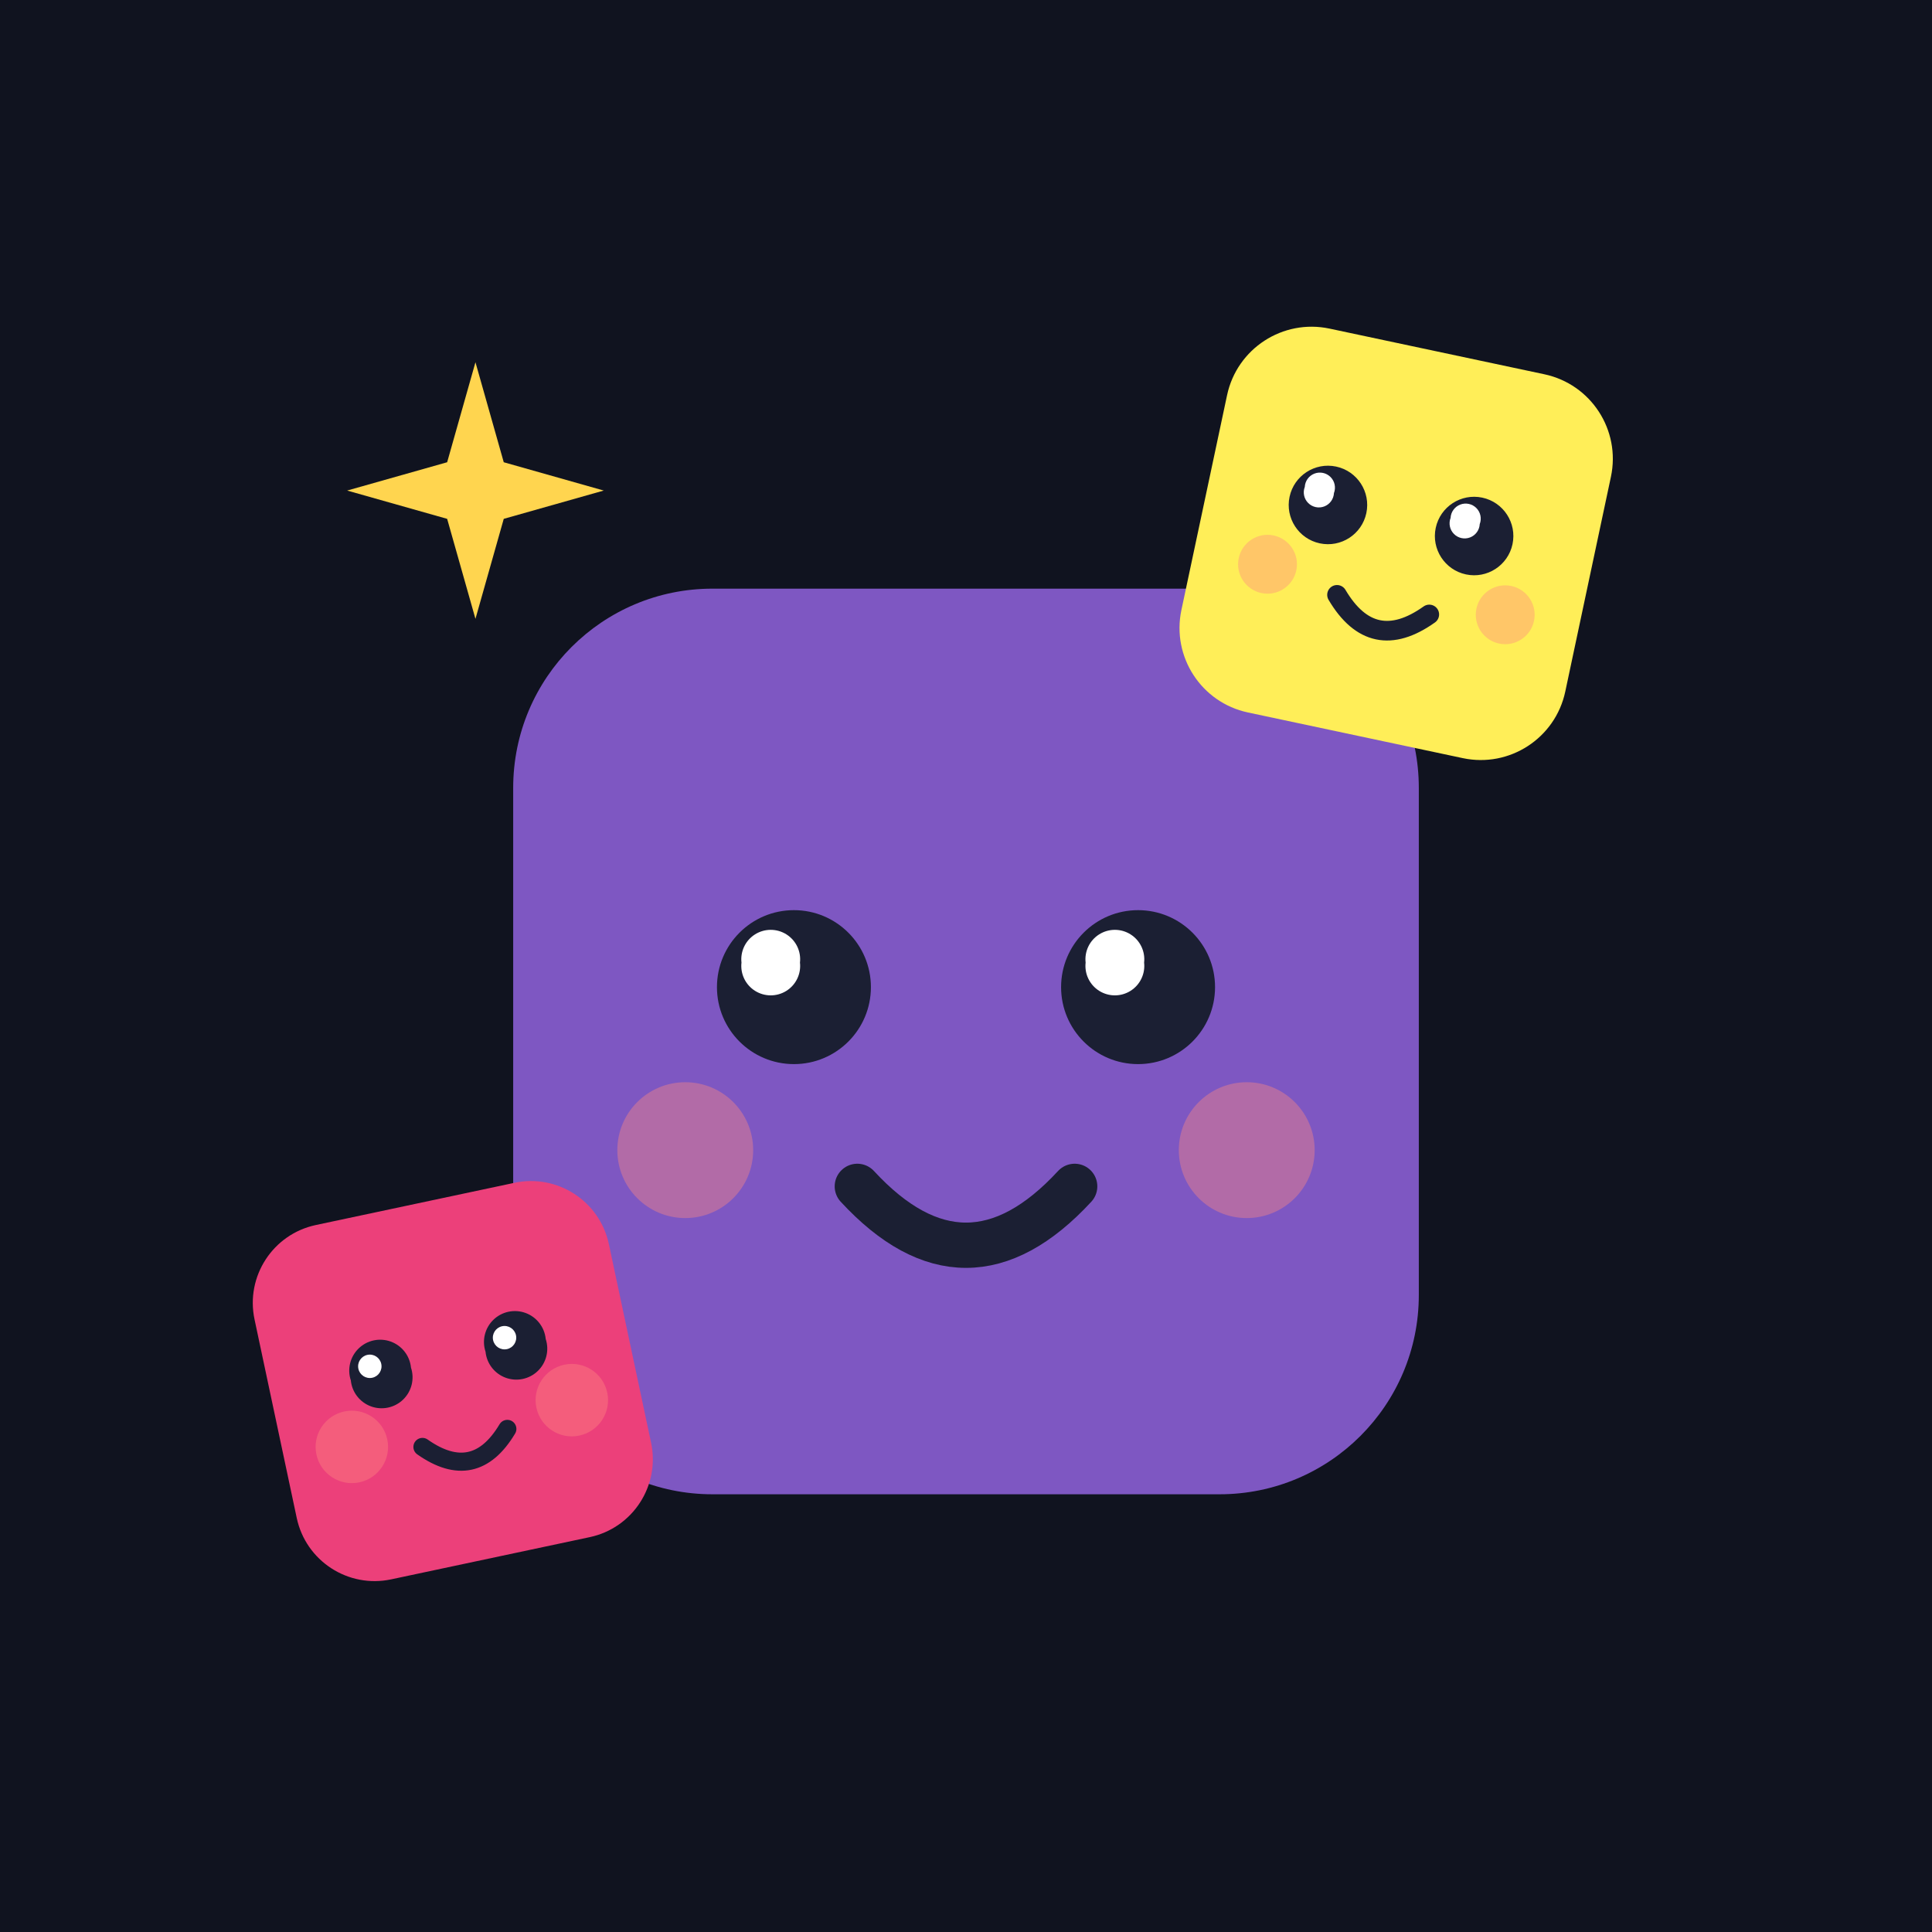
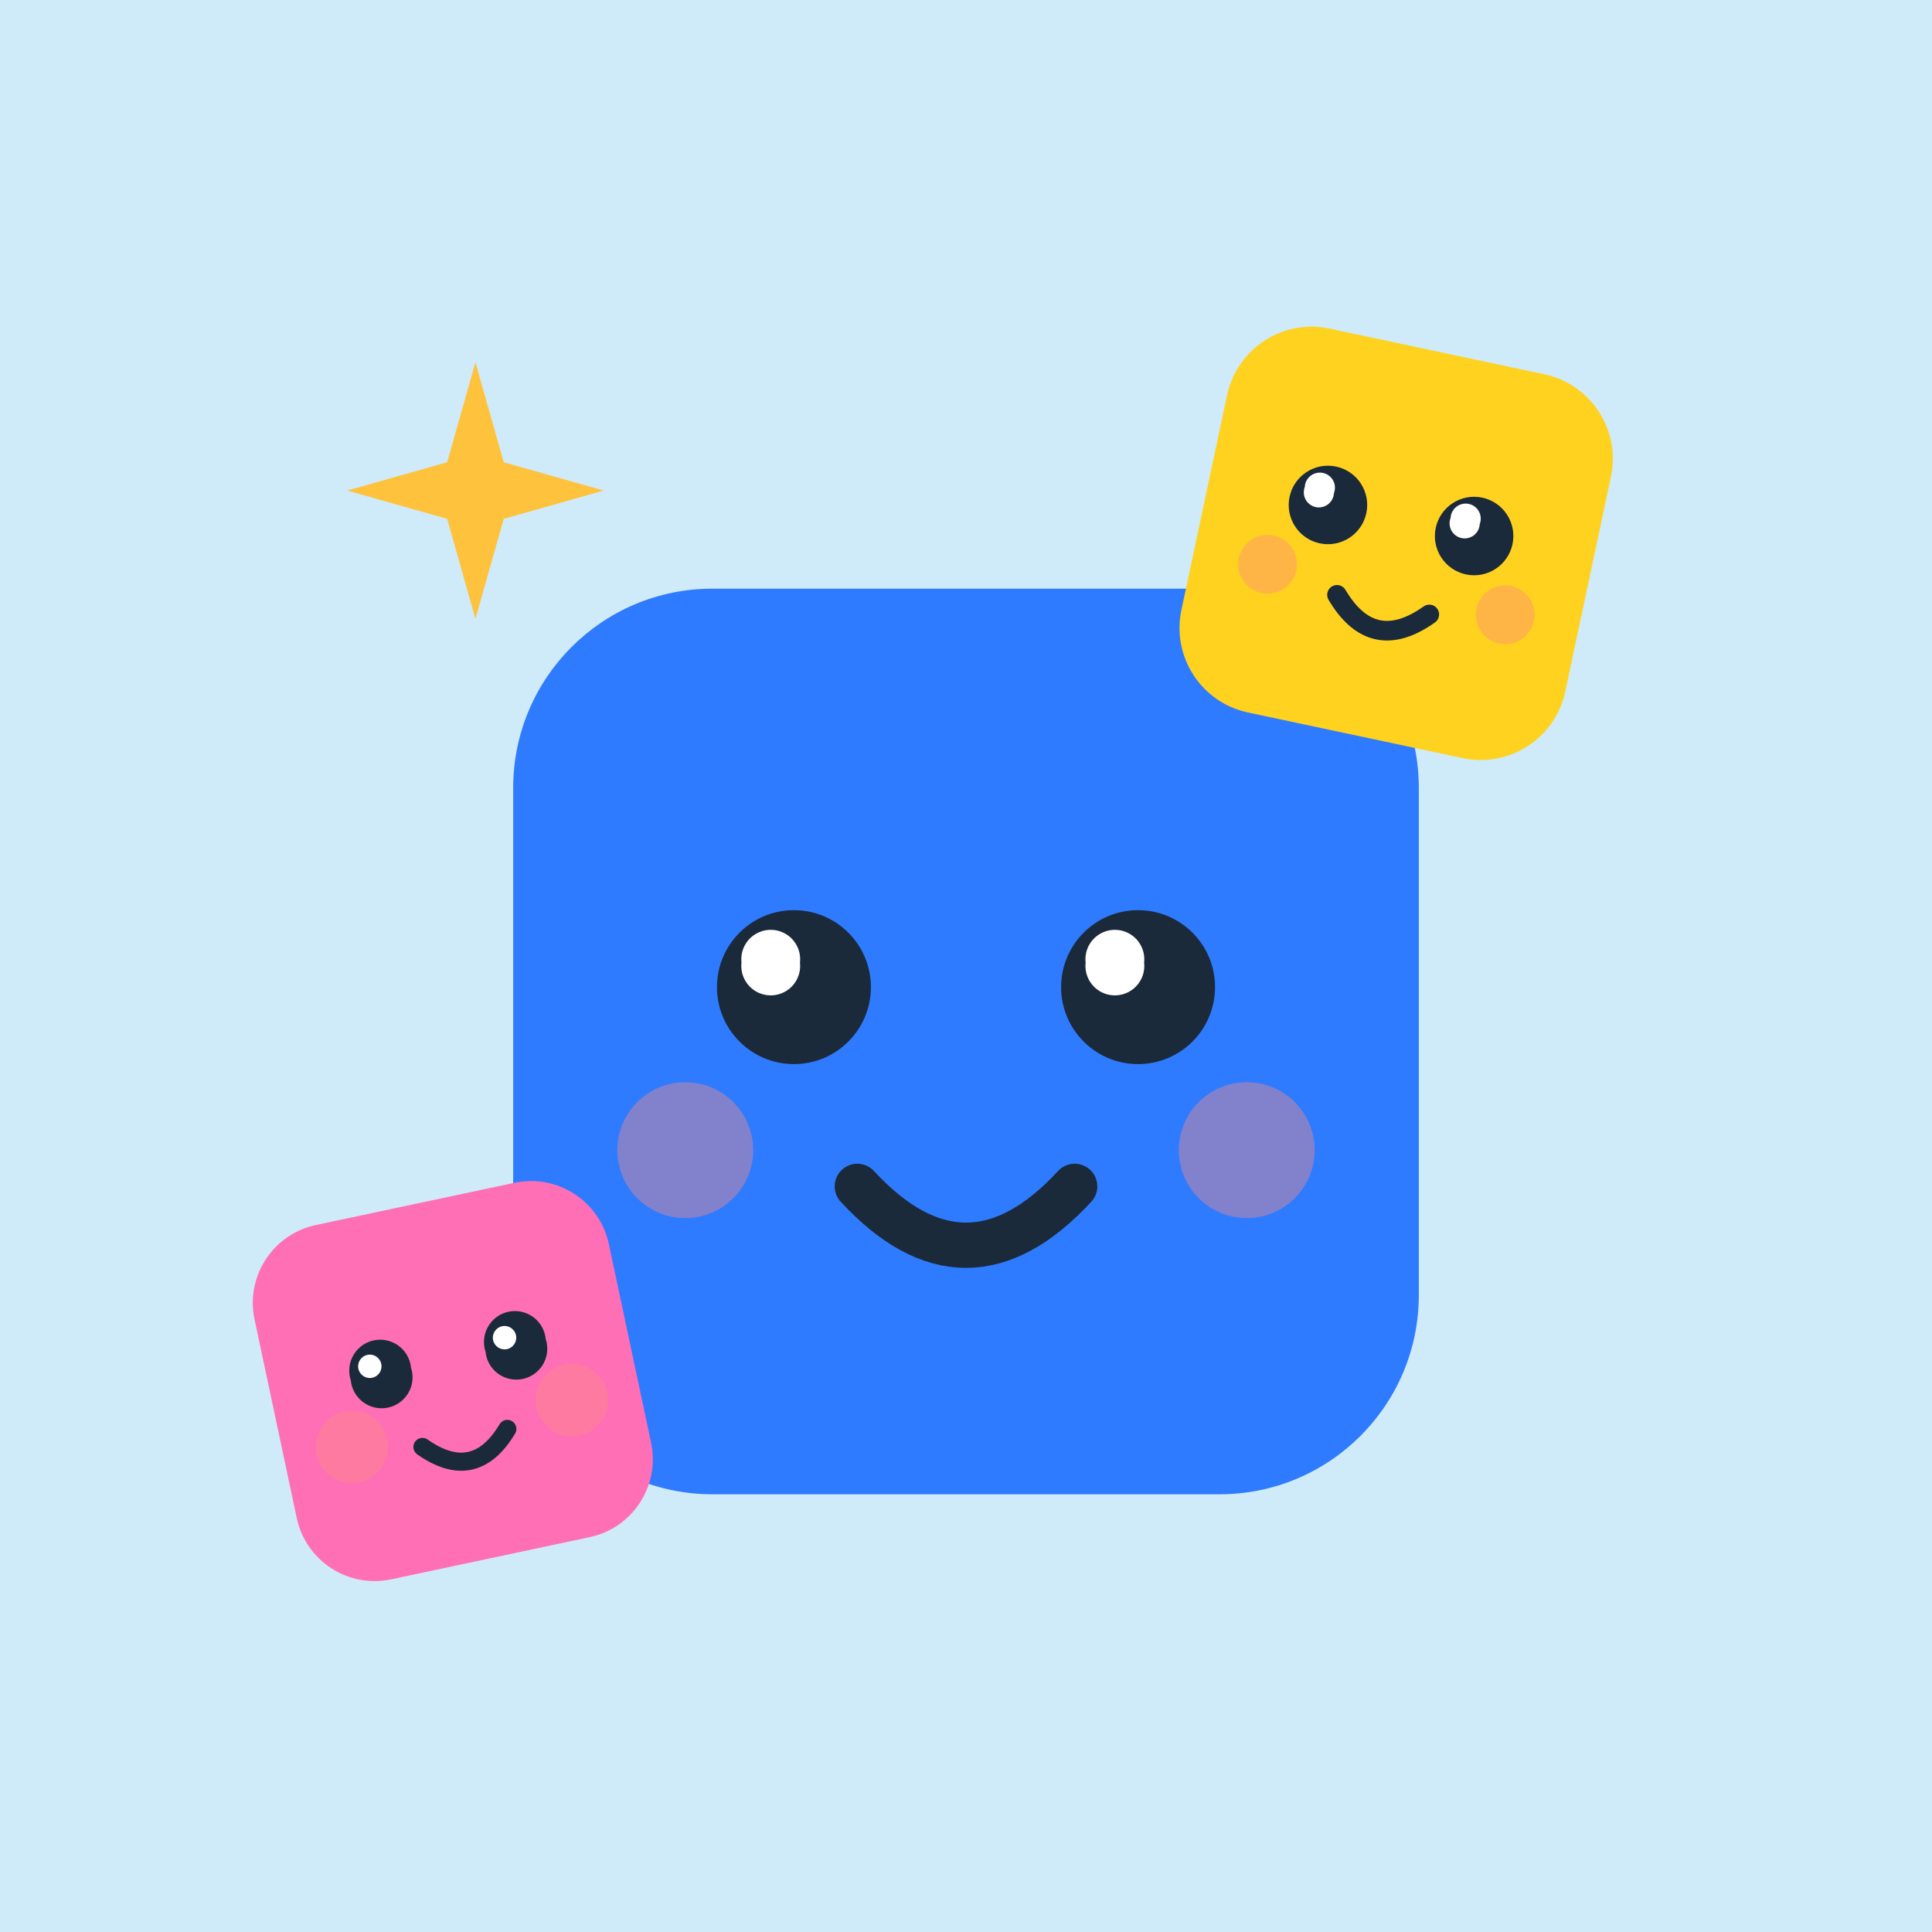
<svg xmlns="http://www.w3.org/2000/svg" viewBox="0 0 512 512" width="512" height="512">
-   <rect width="512" height="512" fill="#10131F" />
+   <rect width="512" height="512" fill="#CFEBFA" />
  <g>
-     <path d="M188.8,156 H323.2 A52.8,52.8 0 0 1 376,208.8 V343.2 A52.8,52.8 0 0 1 323.2,396 H188.8 A52.8,52.8 0 0 1 136,343.2 V208.8 A52.8,52.8 0 0 1 188.8,156 Z" fill="#7E57C2" />
-     <path d="M190,261.6 A20.4,20.4 0 1 1 230.8,261.6 A20.4,20.4 0 1 1 190,261.6 Z" fill="#1B1F33" />
+     <path d="M188.8,156 H323.2 A52.8,52.8 0 0 1 376,208.8 V343.2 A52.8,52.8 0 0 1 323.2,396 H188.8 A52.8,52.8 0 0 1 136,343.2 V208.8 A52.8,52.8 0 0 1 188.8,156 Z" fill="#2F7BFF" />
+     <path d="M190,261.6 A20.4,20.4 0 1 1 230.8,261.6 A20.4,20.4 0 1 1 190,261.6 Z" fill="#1B2A3A" />
    <path d="M196.5,255.1 A7.8,7.8 0 1 1 212,255.1 A7.8,7.8 0 1 1 196.5,255.1 Z" fill="#FFFFFF" />
    <path d="M163.6,304.8 A18,18 0 1 1 199.6,304.8 A18,18 0 1 1 163.6,304.8 Z" fill="#FF8A80" fill-opacity="0.4" />
-     <path d="M281.2,261.6 A20.4,20.4 0 1 1 322,261.6 A20.4,20.4 0 1 1 281.2,261.6 Z" fill="#1B1F33" />
+     <path d="M281.2,261.6 A20.4,20.4 0 1 1 322,261.6 A20.4,20.4 0 1 1 281.2,261.6 Z" fill="#1B2A3A" />
    <path d="M287.7,255.1 A7.8,7.8 0 1 1 303.2,255.1 A7.8,7.8 0 1 1 287.7,255.1 Z" fill="#FFFFFF" />
    <path d="M312.4,304.8 A18,18 0 1 1 348.4,304.8 A18,18 0 1 1 312.4,304.8 Z" fill="#FF8A80" fill-opacity="0.4" />
-     <path d="M227.2,314.4 Q256,345.6 284.8,314.4" fill="none" stroke="#1B1F33" stroke-width="12" stroke-linecap="round" />
+     <path d="M227.2,314.4 Q256,345.6 284.8,314.4" fill="none" stroke="#1B2A3A" stroke-width="12" stroke-linecap="round" />
  </g>
  <g transform="rotate(12 370 144)">
-     <path d="M340.9,92 H399.1 A22.9,22.9 0 0 1 422,114.9 V173.1 A22.9,22.9 0 0 1 399.1,196 H340.9 A22.9,22.9 0 0 1 318,173.1 V114.9 A22.9,22.9 0 0 1 340.9,92 Z" fill="#FFEE58" />
-     <path d="M339.8,137.8 A10.4,10.4 0 1 1 360.6,137.8 A10.4,10.4 0 1 1 339.8,137.8 Z" fill="#1B1F33" />
+     <path d="M340.9,92 H399.1 A22.9,22.9 0 0 1 422,114.9 V173.1 A22.9,22.9 0 0 1 399.1,196 H340.9 A22.9,22.9 0 0 1 318,173.1 V114.9 A22.9,22.9 0 0 1 340.9,92 Z" fill="#FFD21F" />
+     <path d="M339.8,137.8 A10.4,10.4 0 1 1 360.6,137.8 A10.4,10.4 0 1 1 339.8,137.8 Z" fill="#1B2A3A" />
    <path d="M343.2,134.4 A4,4 0 1 1 351.1,134.4 A4,4 0 1 1 343.2,134.4 Z" fill="#FFFFFF" />
    <path d="M330,156.5 A7.8,7.8 0 1 1 345.6,156.5 A7.8,7.8 0 1 1 330,156.5 Z" fill="#FF8A80" fill-opacity="0.4" />
-     <path d="M379.4,137.8 A10.4,10.4 0 1 1 400.2,137.8 A10.4,10.4 0 1 1 379.4,137.8 Z" fill="#1B1F33" />
+     <path d="M379.4,137.8 A10.4,10.4 0 1 1 400.2,137.8 A10.4,10.4 0 1 1 379.4,137.8 Z" fill="#1B2A3A" />
    <path d="M382.7,134.4 A4,4 0 1 1 390.6,134.4 A4,4 0 1 1 382.7,134.4 Z" fill="#FFFFFF" />
    <path d="M394.4,156.5 A7.8,7.8 0 1 1 410,156.5 A7.8,7.8 0 1 1 394.4,156.5 Z" fill="#FF8A80" fill-opacity="0.4" />
-     <path d="M357.5,160.6 Q370,174.2 382.5,160.6" fill="none" stroke="#1B1F33" stroke-width="5.2" stroke-linecap="round" />
+     <path d="M357.5,160.6 Q370,174.2 382.5,160.6" fill="none" stroke="#1B2A3A" stroke-width="5.2" stroke-linecap="round" />
  </g>
  <g transform="rotate(-12 120 366)">
-     <path d="M93.1,318 H146.9 A21.1,21.1 0 0 1 168,339.1 V392.9 A21.1,21.1 0 0 1 146.9,414 H93.1 A21.1,21.1 0 0 1 72,392.9 V339.1 A21.1,21.1 0 0 1 93.1,318 Z" fill="#EC407A" />
-     <path d="M93.6,360.2 A8.2,8.2 0 1 1 109.9,360.2 A8.2,8.2 0 1 1 93.6,360.2 Z" fill="#1B1F33" />
+     <path d="M93.1,318 H146.9 A21.1,21.1 0 0 1 168,339.1 V392.9 A21.1,21.1 0 0 1 146.9,414 H93.1 A21.1,21.1 0 0 1 72,392.9 V339.1 A21.1,21.1 0 0 1 93.1,318 Z" fill="#FF6FB5" />
+     <path d="M93.6,360.2 A8.2,8.2 0 1 1 109.9,360.2 A8.2,8.2 0 1 1 93.6,360.2 Z" fill="#1B2A3A" />
    <path d="M96.2,357.6 A3.1,3.1 0 1 1 102.4,357.6 A3.1,3.1 0 1 1 96.2,357.6 Z" fill="#FFFFFF" />
    <path d="M80.6,377.5 A9.6,9.6 0 1 1 99.8,377.5 A9.6,9.6 0 1 1 80.6,377.5 Z" fill="#FF8A80" fill-opacity="0.4" />
-     <path d="M130.1,360.2 A8.2,8.2 0 1 1 146.4,360.2 A8.2,8.2 0 1 1 130.1,360.2 Z" fill="#1B1F33" />
+     <path d="M130.1,360.2 A8.2,8.2 0 1 1 146.4,360.2 A8.2,8.2 0 1 1 130.1,360.2 Z" fill="#1B2A3A" />
    <path d="M132.7,357.6 A3.1,3.1 0 1 1 138.9,357.6 A3.1,3.1 0 1 1 132.7,357.6 Z" fill="#FFFFFF" />
    <path d="M140.2,377.5 A9.6,9.6 0 1 1 159.4,377.5 A9.6,9.6 0 1 1 140.2,377.5 Z" fill="#FF8A80" fill-opacity="0.4" />
-     <path d="M108.5,381.4 Q120,393.8 131.5,381.4" fill="none" stroke="#1B1F33" stroke-width="4.8" stroke-linecap="round" />
+     <path d="M108.5,381.4 Q120,393.8 131.5,381.4" fill="none" stroke="#1B2A3A" stroke-width="4.8" stroke-linecap="round" />
  </g>
-   <path d="M126,96 L133.5,122.5 L160,130 L133.5,137.5 L126,164 L118.5,137.5 L92,130 L118.5,122.5 Z" fill="#FFD54F" />
+   <path d="M126,96 L133.5,122.5 L160,130 L133.5,137.5 L126,164 L118.5,137.5 L92,130 L118.5,122.5 Z" fill="#FFC23C" />
</svg>
